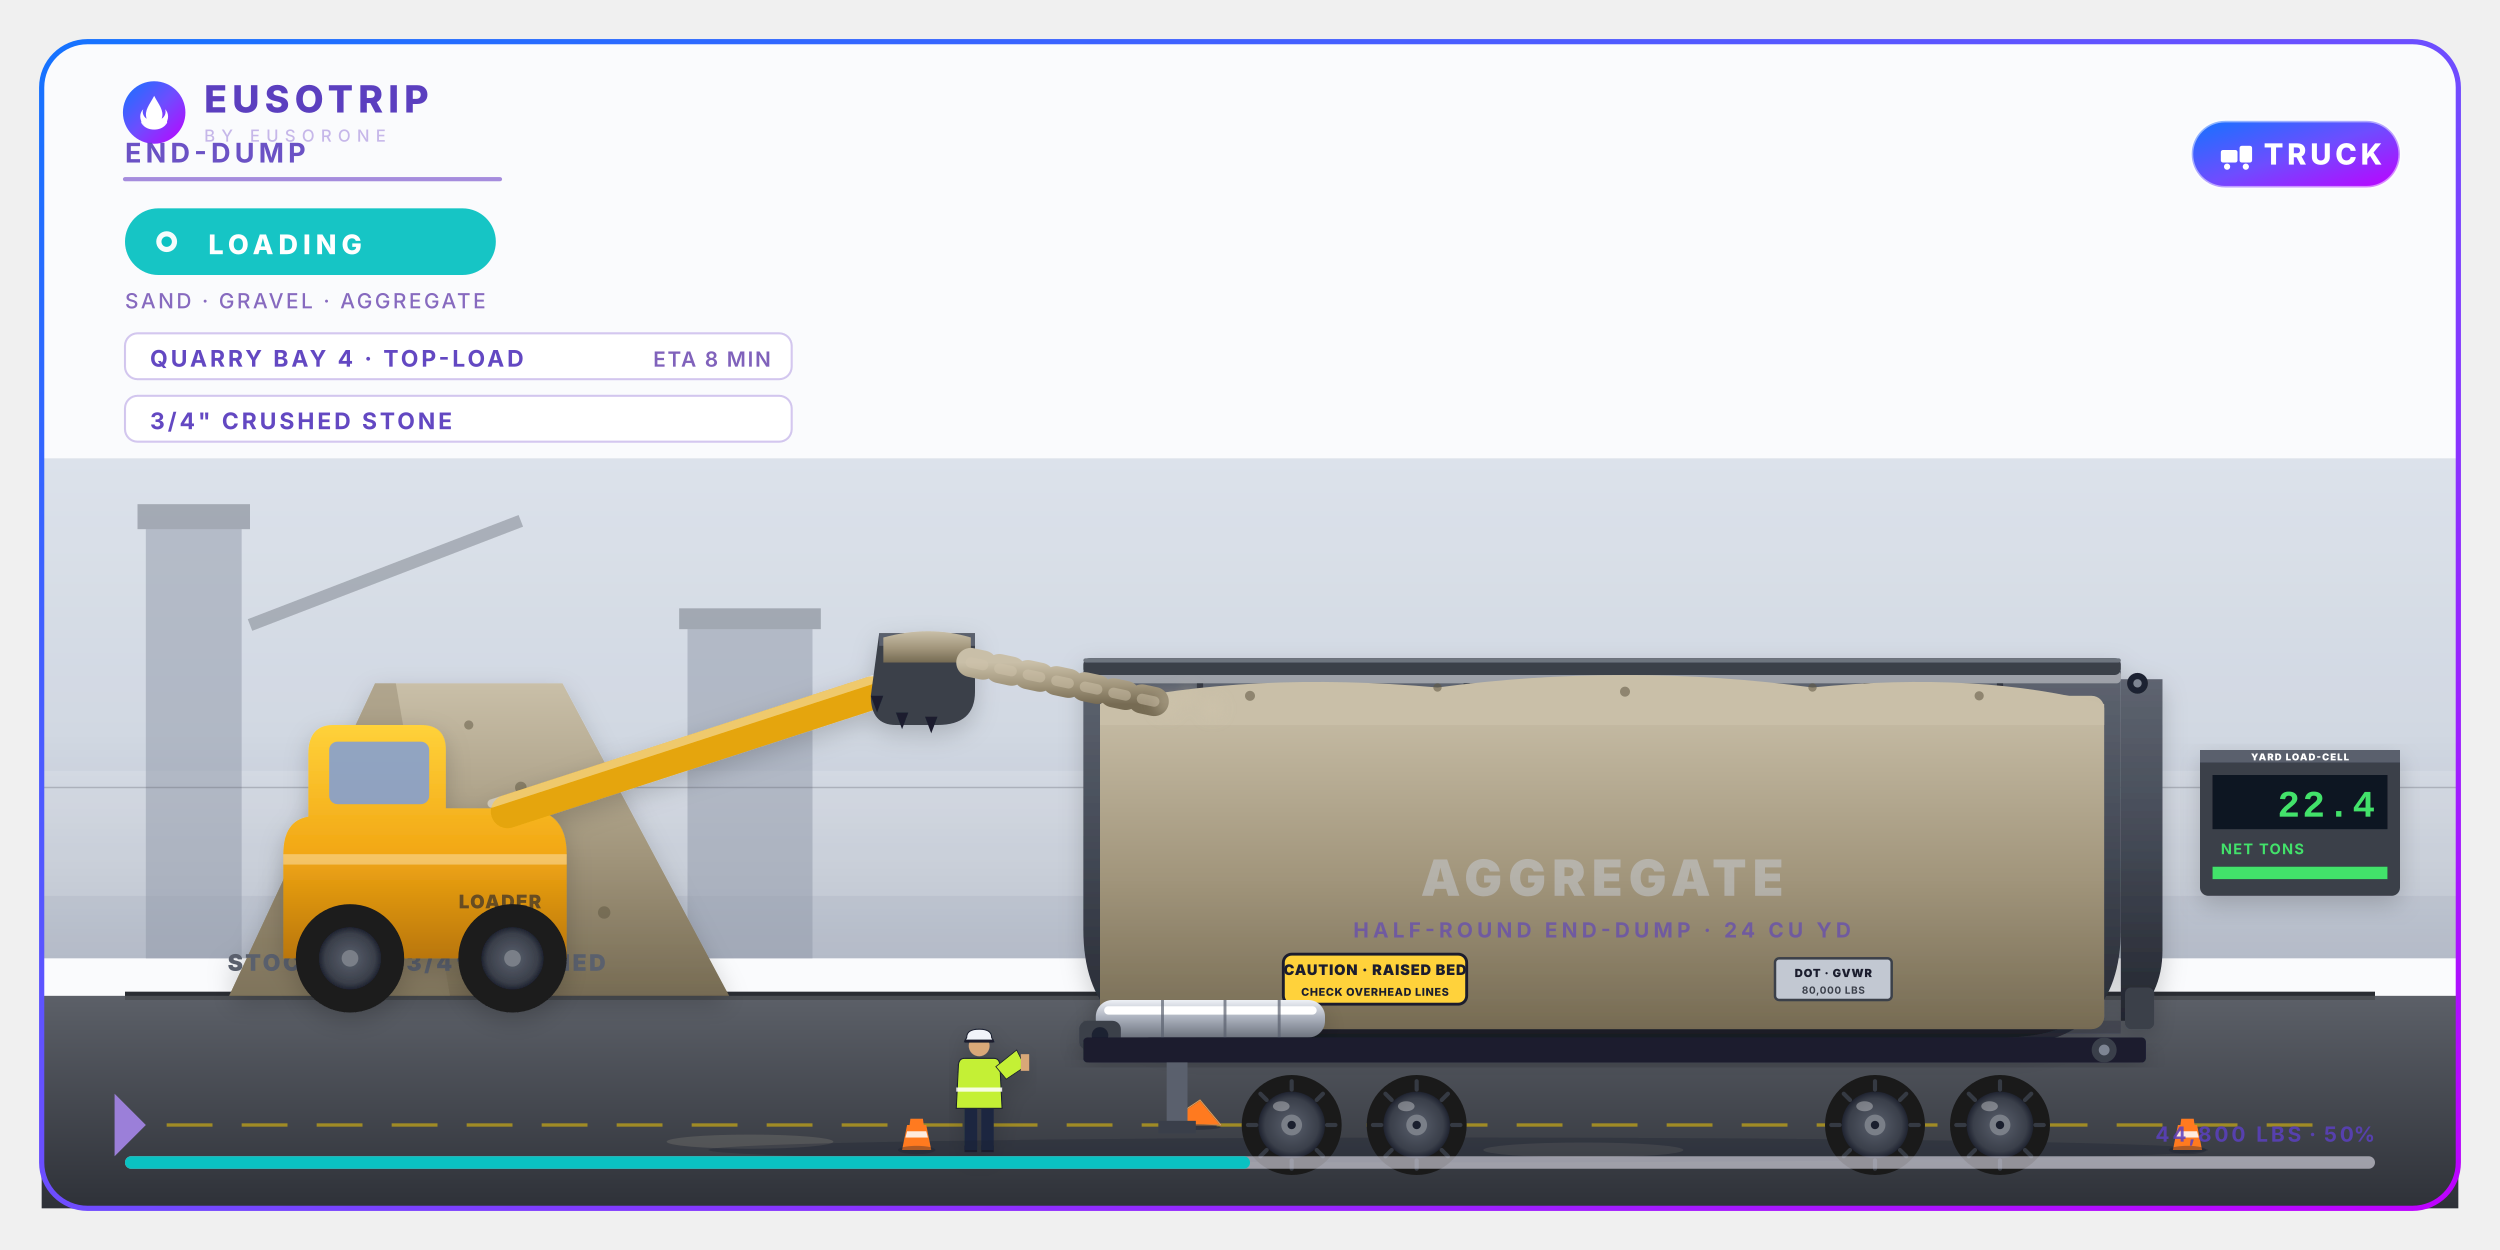
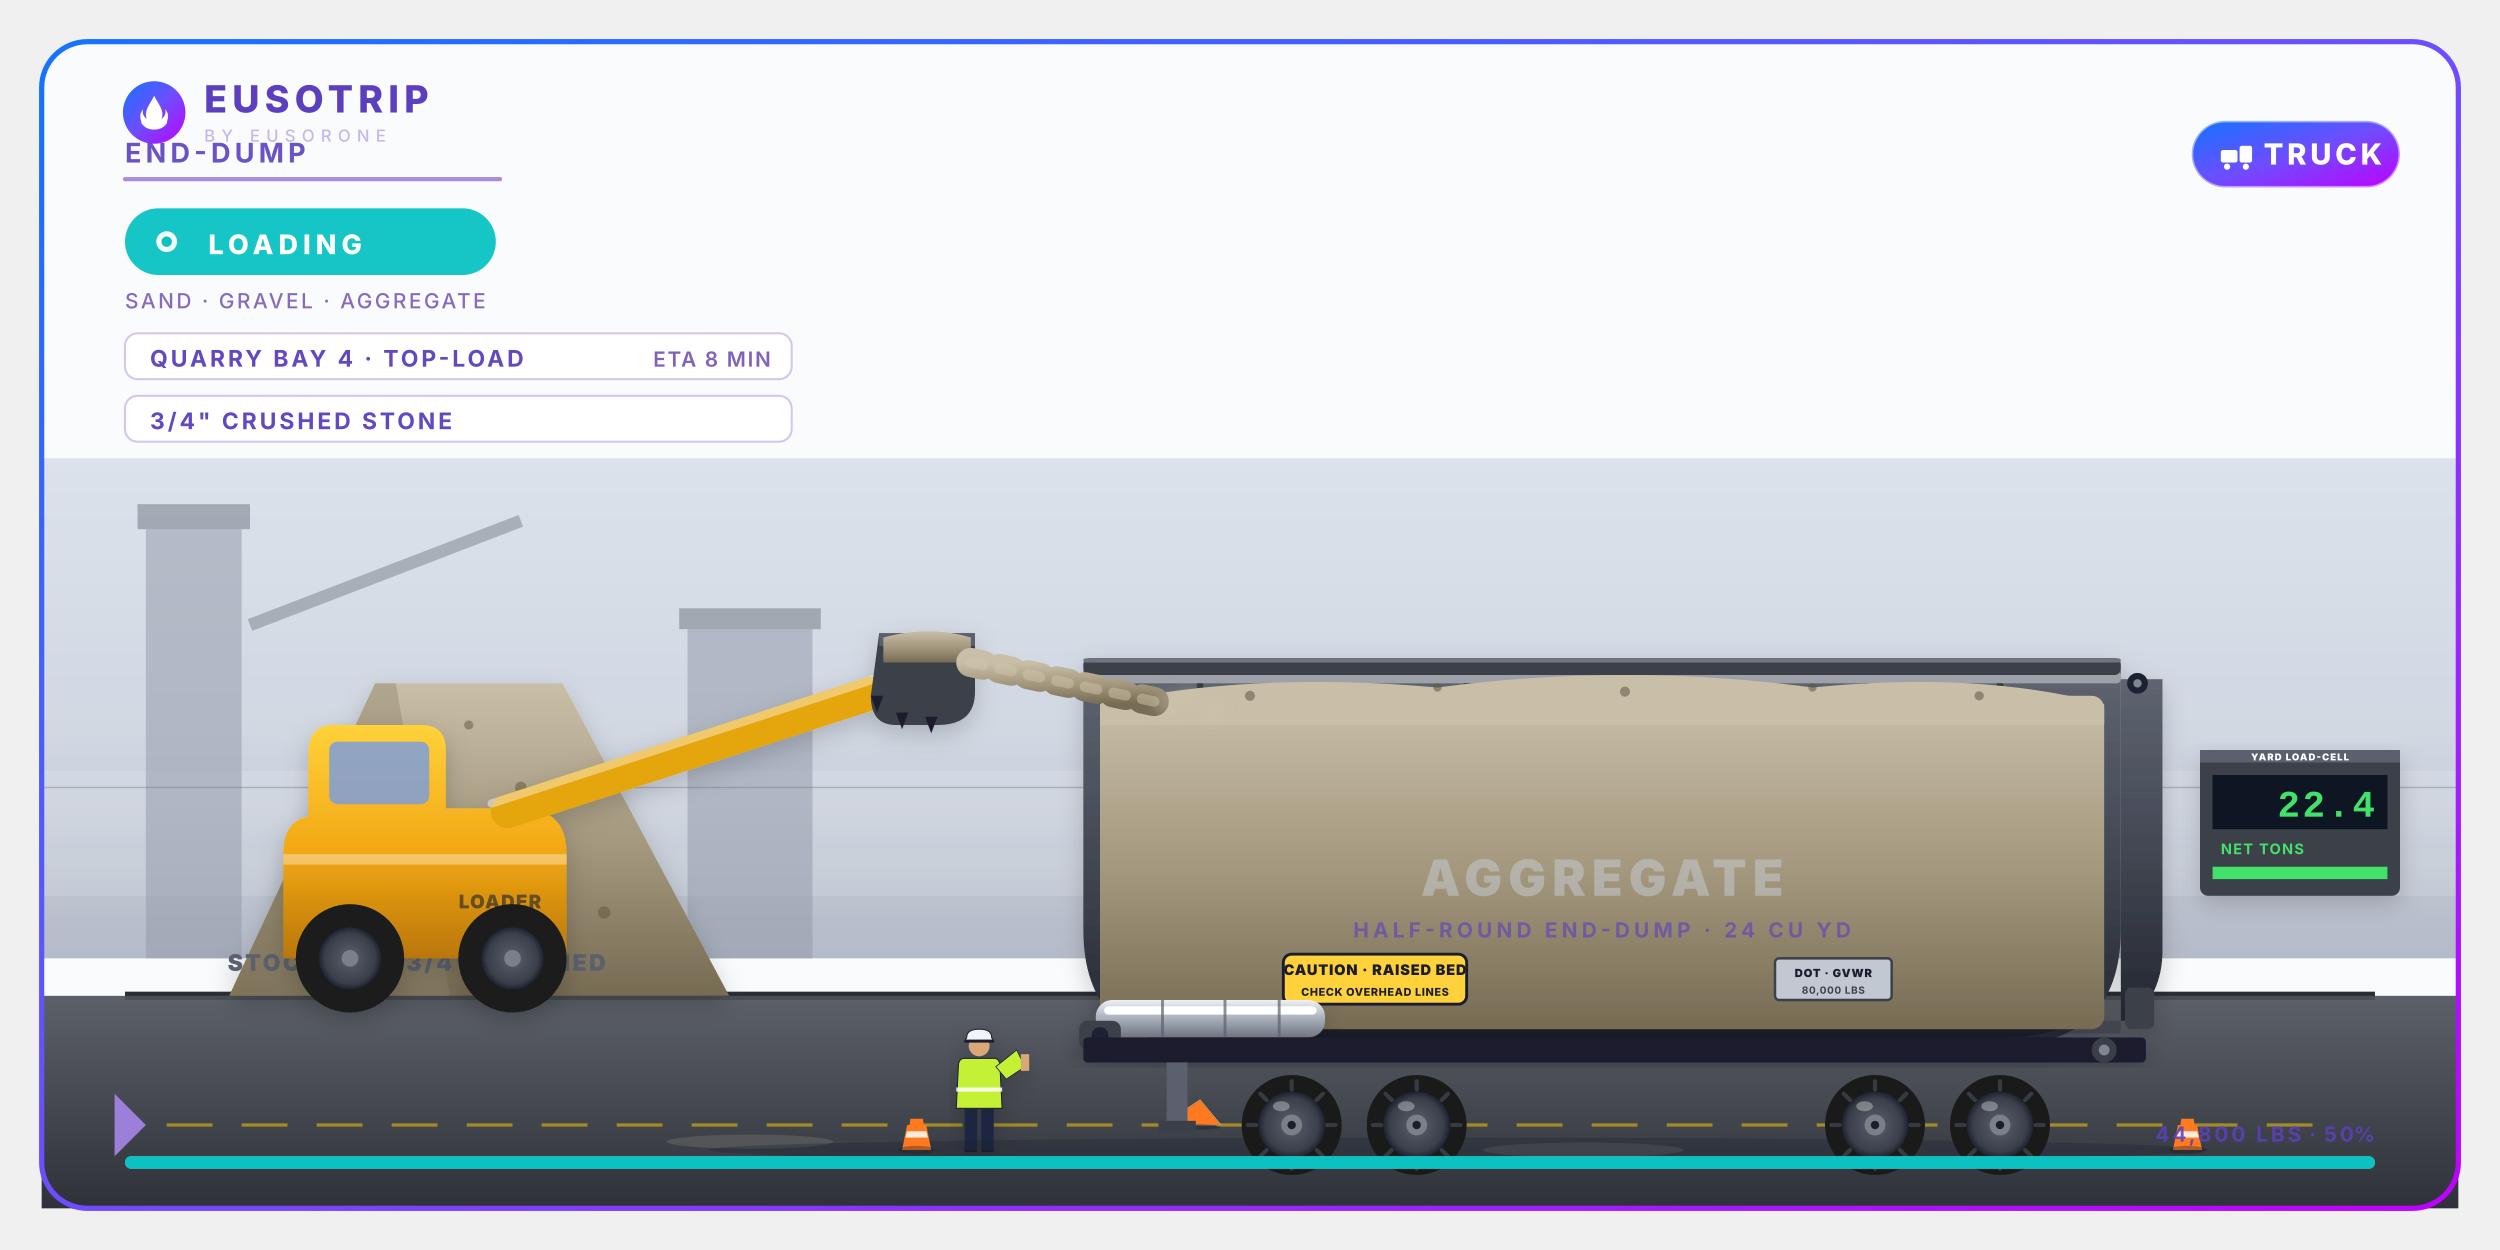
<svg xmlns="http://www.w3.org/2000/svg" viewBox="0 0 1200 600" width="1200" height="600" data-state="loading">
  <style>

    /* ============ FOUNDATION MOTION VOCAB ============ */
    .brand-mark { transform-box: fill-box; transform-origin: center;
                  animation: brand-pulse 3.6s ease-in-out infinite; }
    @keyframes brand-pulse {
      0%, 100% { transform: scale(1);    opacity: 0.92; }
      50%      { transform: scale(1.05); opacity: 1; }
    }
    .brand-word { animation: brand-word-breath 6s ease-in-out infinite; }
    @keyframes brand-word-breath {
      0%, 100% { opacity: 0.78; }
      50%      { opacity: 1; }
    }
    .sky-shimmer { animation: sky-drift 14s linear infinite; transform-box: fill-box; }
    @keyframes sky-drift {
      from { transform: translateX(-40px); opacity: 0.12; }
      50%  { opacity: 0.22; }
      to   { transform: translateX(40px);  opacity: 0.12; }
    }
    .load-pill { transform-box: fill-box; transform-origin: center;
                 animation: load-pill-pulse 2.4s ease-in-out infinite; }
    @keyframes load-pill-pulse {
      0%, 100% { opacity: 0.85; transform: scale(1); }
      50%      { opacity: 1;    transform: scale(1.04); }
    }
-     .progress-fill { transition: width 0.4s ease-out; }
    .chevron { animation: chevron-pulse 2.2s ease-in-out infinite; }
    @keyframes chevron-pulse {
      0%, 100% { opacity: 0.3; }
      50%      { opacity: 0.65; }
    }

    /* ============ END-DUMP-LOADING-SPECIFIC MOTION ============
       7s cycle, master rhythm (AGGREGATE top-load by a wheel loader from a
       stockpile — bed stays flat, level rises):
         0  - 26% : the wheel loader rolls in, raises its full bucket over
                    the open top and tips it (bucket-curl decel settle).
         18 - 88% : a stream of gravel falls from the tipped bucket into the
                    open tub (dashed product flow); the aggregate level rises
                    inside the body; the stockpile shrinks in step; the
                    load-scale ticks up net tons.
         26 - 34% : (loader holds at dump) bucket curled, dust puff at impact.
         88 - 100%: load level holds full, the loader bucket rolls back level
                    and lowers, dust settles, then loop.
       ============================================================ */

    /* Wheel-loader bucket lifts, tips to dump, then returns. */
    .loader-arm { transform-box: view-box; transform-origin: 196px 392px;
                  animation: loader-arm 7s cubic-bezier(0.4,0,0.2,1) infinite; }
    @keyframes loader-arm {
      0%        { transform: rotate(12deg); }
      26%, 88%  { transform: rotate(-20deg); }
      100%      { transform: rotate(12deg); }
    }
    /* Bucket curls open to release the load at the top of the lift. */
    .bucket-curl { transform-box: fill-box; transform-origin: center;
                   animation: bucket-curl 7s cubic-bezier(0.4,0,0.2,1) infinite; }
    @keyframes bucket-curl {
      0%, 18%   { transform: rotate(0deg); }
      30%, 84%  { transform: rotate(-46deg); }
      100%      { transform: rotate(0deg); }
    }

    /* Falling gravel stream from the bucket into the open top (fill phase). */
    .product-flow { animation: product-flow 0.7s linear infinite;
                    stroke-dasharray: 6 8; }
    @keyframes product-flow {
      from { stroke-dashoffset: 0; }
      to   { stroke-dashoffset: 28; }
    }
    .product-flow-fade { animation: product-flow-fade 7s ease-in-out infinite; }
    @keyframes product-flow-fade {
      0%, 18%   { opacity: 0; }
      30%, 84%  { opacity: 0.92; }
      100%      { opacity: 0; }
    }

    /* Aggregate level rises in the dump body. */
    .level-rise { transform-box: fill-box; transform-origin: bottom;
                  animation: level-rise 7s ease-in-out infinite; }
    @keyframes level-rise {
      0%, 18%   { transform: scaleY(0.16); }
      88%, 100% { transform: scaleY(1); }
    }
    .level-crown { animation: level-crown 7s ease-in-out infinite; }
    @keyframes level-crown {
      0%, 18%   { transform: translateY(96px); opacity: 0.9; }
      88%, 100% { transform: translateY(0);    opacity: 0.95; }
    }

    /* Stockpile source shrinks in step (what leaves the pile arrives in bed). */
    .pile-shrink { transform-box: fill-box; transform-origin: bottom;
                   animation: pile-shrink 7s ease-in-out infinite; }
    @keyframes pile-shrink {
      0%, 18%   { transform: scale(1); }
      88%, 100% { transform: scale(0.78); }
    }

    /* Scale / load-cell readout bar ticks up. */
    .scale-bar { transform-box: fill-box; transform-origin: left center;
                 animation: scale-bar 7s ease-in-out infinite; }
    @keyframes scale-bar {
      0%, 18%   { transform: scaleX(0.08); }
      88%, 100% { transform: scaleX(0.95); }
    }

    /* Dust puff at the load impact point during fill. */
    .dust-puff { animation: dust-puff 2.6s ease-out infinite; }
    .dust-puff.p2 { animation-delay: -0.9s; }
    .dust-puff.p3 { animation-delay: -1.8s; }
    @keyframes dust-puff {
      0%   { opacity: 0;    transform: translateY(0)    scale(0.4); }
      30%  { opacity: 0.4;  transform: translateY(-8px) scale(0.9); }
      70%  { opacity: 0.18; transform: translateY(-18px) scale(1.3); }
      100% { opacity: 0;    transform: translateY(-26px) scale(1.6); }
    }

    /* Operator subtle breathe on the platform. */
    .operator-bob { transform-box: fill-box; transform-origin: center bottom;
                    animation: operator-bob 4.4s ease-in-out infinite; }
    @keyframes operator-bob {
      0%, 100% { transform: translateY(0); }
      50%      { transform: translateY(-0.8px); }
    }

    /* Stowed hoist chrome glint (cylinder folded flat under the bed, idle). */
    .hoist-glint { transform-box: fill-box; transform-origin: center;
                   animation: hoist-glint 4.6s ease-in-out infinite; }
    @keyframes hoist-glint {
      0%, 100% { opacity: 0.35; }
      50%      { opacity: 0.8; }
    }

    @media (prefers-reduced-motion: reduce) {
      .brand-lockup, .brand-mark, .brand-word,
      .chevron,
      .loader-arm, .bucket-curl,
      .product-flow, .product-flow-fade,
      .level-rise, .level-crown,
      .pile-shrink,
      .scale-bar,
      .dust-puff,
      .operator-bob,
      .hoist-glint,
      .load-pill,
      .progress-fill,
      .sky-shimmer {
        animation: none !important;
      }
      .dust-puff { opacity: 0 !important; }
    }

  </style>
  <defs>
    <linearGradient id="brandIridescent" x1="0" y1="0" x2="1" y2="1">
      <stop offset="0%" stop-color="#1473FF" />
      <stop offset="50%" stop-color="#6E4DFF" />
      <stop offset="100%" stop-color="#BE01FF" />
    </linearGradient>
    <linearGradient id="plantSky" x1="0" y1="0" x2="0" y2="1">
      <stop offset="0%" stop-color="#D7DEE7" />
      <stop offset="55%" stop-color="#CAD2DD" />
      <stop offset="100%" stop-color="#A8B0BE" />
    </linearGradient>
    <linearGradient id="plantPad" x1="0" y1="0" x2="0" y2="1">
      <stop offset="0%" stop-color="#5C6068" />
      <stop offset="100%" stop-color="#2E3138" />
    </linearGradient>
    <linearGradient id="dumpBody" x1="0" y1="0" x2="0" y2="1">
      <stop offset="0%" stop-color="#5E6470" />
      <stop offset="45%" stop-color="#454B57" />
      <stop offset="100%" stop-color="#23262F" />
    </linearGradient>
    <linearGradient id="dumpBelly" x1="0" y1="0" x2="0" y2="1">
      <stop offset="0%" stop-color="#3A3F4A" />
      <stop offset="100%" stop-color="#15181F" />
    </linearGradient>
    <linearGradient id="aggFill" x1="0" y1="0" x2="0" y2="1">
      <stop offset="0%" stop-color="#C9BFA8" />
      <stop offset="55%" stop-color="#A1957B" />
      <stop offset="100%" stop-color="#766B53" />
    </linearGradient>
    <linearGradient id="loaderBody" x1="0" y1="0" x2="0" y2="1">
      <stop offset="0%" stop-color="#FFD23A" />
      <stop offset="55%" stop-color="#F2A714" />
      <stop offset="100%" stop-color="#B9760A" />
    </linearGradient>
    <linearGradient id="hoistChrome" x1="0" y1="0" x2="0" y2="1">
      <stop offset="0%" stop-color="#EEF1F6" />
      <stop offset="45%" stop-color="#AEB4C0" />
      <stop offset="100%" stop-color="#6E747F" />
    </linearGradient>
    <radialGradient id="rim" cx="0.5" cy="0.5" r="0.5">
      <stop offset="0%" stop-color="#5A606D" />
      <stop offset="80%" stop-color="#3A3F4A" />
      <stop offset="100%" stop-color="#1F2330" />
    </radialGradient>
    <radialGradient id="dustPuff" cx="0.5" cy="0.5" r="0.5">
      <stop offset="0%" stop-color="#CFC4AB" stop-opacity="0.85" />
      <stop offset="100%" stop-color="#CFC4AB" stop-opacity="0" />
    </radialGradient>
    <filter id="rigShadow" x="-10%" y="-10%" width="120%" height="130%">
      <feGaussianBlur in="SourceAlpha" stdDeviation="6" />
      <feOffset dx="0" dy="4" result="offsetBlur" />
      <feComponentTransfer>
        <feFuncA type="linear" slope="0.18" />
      </feComponentTransfer>
      <feMerge>
        <feMergeNode />
        <feMergeNode in="SourceGraphic" />
      </feMerge>
    </filter>
    <filter id="softBlur" x="-50%" y="-50%" width="200%" height="200%">
      <feGaussianBlur stdDeviation="3" />
    </filter>
    <symbol id="trailerWheel" overflow="visible">
      <circle cx="0" cy="0" r="24" fill="#1A1A1A" />
      <circle cx="0" cy="0" r="16" fill="url(#rim)" />
      <circle cx="0" cy="0" r="5" fill="#7A7F88" />
      <circle cx="0" cy="0" r="2" fill="#1A1F2E" />
      <g stroke="#3A3F4A" stroke-width="2" stroke-linecap="round" opacity="0.85">
        <line x1="0" y1="-21" x2="0" y2="-17" />
        <line x1="15" y1="-15" x2="12" y2="-12" />
        <line x1="21" y1="0" x2="17" y2="0" />
        <line x1="15" y1="15" x2="12" y2="12" />
        <line x1="0" y1="21" x2="0" y2="17" />
        <line x1="-15" y1="15" x2="-12" y2="12" />
        <line x1="-21" y1="0" x2="-17" y2="0" />
        <line x1="-15" y1="-15" x2="-12" y2="-12" />
      </g>
      <ellipse cx="-5" cy="-9" rx="4" ry="2.4" fill="#FFFFFF" opacity="0.32" />
    </symbol>
    <symbol id="wheelChock" overflow="visible">
      <polygon points="-14,0 14,0 4,-12" fill="#FF7A1F" stroke="#A35200" stroke-width="0.6" />
      <polygon points="-14,0 14,0 4,-12" fill="none" stroke="#FFFFFF" stroke-width="0.4" opacity="0.5" />
      <ellipse cx="0" cy="1" rx="14" ry="1.4" fill="#1A1F2E" opacity="0.4" />
    </symbol>
  </defs>
  <rect class="card-bg" x="20" y="20" width="1160" height="560" rx="22" fill="#FAFBFD" />
  <rect x="20" y="220" width="1160" height="240" fill="url(#plantSky)" opacity="0.85" />
  <rect class="sky-shimmer" x="20" y="370" width="1160" height="60" fill="#FFFFFF" opacity="0.14" />
  <g opacity="0.5">
    <rect x="70" y="250" width="46" height="210" fill="#9098A8" />
    <rect x="66" y="242" width="54" height="12" fill="#6E747F" />
    <path d="M 120 300 L 250 250" stroke="#7A8089" stroke-width="6" />
    <polygon points="190,460 320,460 255,360" fill="#B5BCC8" />
    <rect x="330" y="300" width="60" height="160" fill="#9098A8" />
    <rect x="326" y="292" width="68" height="10" fill="#6E747F" />
  </g>
  <line x1="20" y1="378" x2="1180" y2="378" stroke="#5C6068" stroke-width="0.7" opacity="0.32" />
  <rect x="20" y="478" width="1160" height="102" fill="url(#plantPad)" />
  <rect x="60" y="476" width="1080" height="4" fill="#2A2D33" />
  <rect x="60" y="478" width="1080" height="2" fill="#FFFFFF" opacity="0.16" />
  <line x1="80" y1="540" x2="1120" y2="540" stroke="#FFD200" stroke-width="1.6" stroke-dasharray="22 14" opacity="0.5" />
  <g opacity="0.16">
    <ellipse cx="360" cy="548" rx="40" ry="3.4" fill="#CFC4AB" />
    <ellipse cx="760" cy="552" rx="48" ry="3.6" fill="#CFC4AB" />
  </g>
  <g filter="url(#rigShadow)">
    <g class="pile-shrink" transform="translate(120 478)">
      <polygon points="-10,0 230,0 150,-150 60,-150" fill="url(#aggFill)" />
      <polygon points="-10,0 96,0 70,-150 60,-150" fill="#8B8067" opacity="0.4" />
      <g fill="#5E5640" opacity="0.5">
        <circle cx="40" cy="-30" r="3" />
        <circle cx="120" cy="-50" r="2.6" />
        <circle cx="170" cy="-40" r="3" />
        <circle cx="80" cy="-90" r="2.4" />
        <circle cx="130" cy="-100" r="2.8" />
        <circle cx="105" cy="-130" r="2.2" />
      </g>
    </g>
    <text x="200" y="466" text-anchor="middle" font-family="Inter, system-ui, sans-serif" font-weight="900" font-size="11" fill="#5A606D" letter-spacing="1.2">STOCKPILE · 3/4" CRUSHED</text>
  </g>
  <g filter="url(#rigShadow)" transform="translate(40 0)">
    <path d="M 96 410 L 96 460 L 232 460 L 232 410 Q 232 388 210 388 L 174 388 L 174 360 Q 174 348 162 348 L 120 348 Q 108 348 108 362 L 108 392 Q 96 394 96 410 Z" fill="url(#loaderBody)" />
    <rect x="118" y="356" width="48" height="30" rx="4" fill="#7E9DDB" opacity="0.85" />
    <rect x="96" y="410" width="136" height="5" fill="#FFFFFF" opacity="0.35" />
    <text x="200" y="436" text-anchor="middle" font-family="Inter, system-ui, sans-serif" font-weight="900" font-size="9" fill="#1A1F2E" opacity="0.6" letter-spacing="0.6">LOADER</text>
    <g transform="translate(128 460)">
      <circle cx="0" cy="0" r="26" fill="#1A1A1A" />
      <circle cx="0" cy="0" r="15" fill="url(#rim)" />
      <circle cx="0" cy="0" r="4" fill="#7A7F88" />
    </g>
    <g transform="translate(206 460)">
      <circle cx="0" cy="0" r="26" fill="#1A1A1A" />
      <circle cx="0" cy="0" r="15" fill="url(#rim)" />
      <circle cx="0" cy="0" r="4" fill="#7A7F88" />
    </g>
    <g class="loader-arm">
      <rect x="196" y="384" width="200" height="16" rx="8" fill="#E5A50A" transform="rotate(-18 196 392)" />
      <rect x="196" y="384" width="200" height="4" rx="2" fill="#FFFFFF" opacity="0.4" transform="rotate(-18 196 392)" />
      <g class="bucket-curl" transform="translate(388 326)">
        <path d="M -6 -22 L 40 -22 L 40 6 Q 40 22 22 22 L 2 22 Q -10 22 -10 8 Z" fill="#3A3F4A" />
        <path d="M -6 -22 L 40 -22 L 40 -16 L -6 -16 Z" fill="#5A606D" />
        <g fill="#1A1F2E">
          <polygon points="-10,8 -4,8 -7,16" />
          <polygon points="2,16 8,16 5,24" />
          <polygon points="16,18 22,18 19,26" />
        </g>
        <path d="M -4 -20 Q 18 -26 38 -20 L 38 -8 L -4 -8 Z" fill="url(#aggFill)" />
      </g>
    </g>
  </g>
  <g transform="translate(470 508)">
    <g class="operator-bob" filter="url(#rigShadow)">
      <rect x="-7" y="42" width="6" height="3" fill="#1A1F2E" />
      <rect x="1" y="42" width="6" height="3" fill="#1A1F2E" />
      <rect x="-7" y="22" width="6" height="22" fill="#1B2840" />
      <rect x="1" y="22" width="6" height="22" fill="#1B2840" />
      <path d="M -10 4 Q -10 0 -7 0 L 7 0 Q 10 0 10 4 L 11 24 L -11 24 Z" fill="#C4F036" stroke="#1A1F2E" stroke-width="0.5" />
      <rect x="-11" y="14" width="22" height="2" fill="#FFFFFF" opacity="0.85" />
      <path d="M 8 4 L 18 -4 L 22 4 L 13 10 Z" fill="#C4F036" stroke="#1A1F2E" stroke-width="0.4" />
      <rect x="20" y="-2" width="4" height="8" fill="#D9A878" />
      <circle cx="0" cy="-6" r="5" fill="#D9A878" />
      <path d="M -6 -10 Q -6 -14 0 -14 Q 6 -14 6 -10 L 7 -8 L -7 -8 Z" fill="#F1F4F9" stroke="#1A1F2E" stroke-width="0.5" />
      <rect x="-7" y="-9" width="14" height="1.4" fill="#1A1F2E" />
    </g>
  </g>
  <ellipse cx="700" cy="552" rx="360" ry="6" fill="#1A1F2E" opacity="0.32" />
  <g filter="url(#rigShadow)">
    <path d="M 520 322              L 1018 322              L 1018 446              Q 1018 502 960 502              L 578 502              Q 520 502 520 446              Z" fill="url(#dumpBody)" />
    <path d="M 528 446 Q 528 494 578 494 L 960 494 Q 1010 494 1010 446 L 1010 462 Q 1010 498 960 498 L 578 498 Q 528 498 528 462 Z" fill="url(#dumpBelly)" opacity="0.85" />
    <rect x="520" y="322" width="498" height="6" rx="2" fill="#FFFFFF" opacity="0.4" />
    <rect x="520" y="490" width="498" height="6" fill="#1A1F2E" opacity="0.28" />
    <g stroke="#15181F" stroke-width="3" opacity="0.6">
      <line x1="576" y1="328" x2="576" y2="486" />
      <line x1="640" y1="328" x2="640" y2="490" />
      <line x1="704" y1="328" x2="704" y2="494" />
      <line x1="768" y1="328" x2="768" y2="494" />
      <line x1="832" y1="328" x2="832" y2="494" />
      <line x1="896" y1="328" x2="896" y2="490" />
      <line x1="960" y1="328" x2="960" y2="484" />
    </g>
    <rect x="520" y="316" width="498" height="8" rx="3" fill="#3A3F4A" />
    <rect x="520" y="316" width="498" height="2" rx="1" fill="#6E747F" />
    <g>
      <g transform="translate(769 494)">
        <rect class="level-rise" x="-241" y="-160" width="482" height="160" rx="6" fill="url(#aggFill)" />
      </g>
      <g class="level-crown">
        <path d="M 528 338                  Q 600 322 690 330                  Q 780 318 870 330                  Q 950 322 1010 338                  L 1010 348 L 528 348 Z" fill="#C9BFA8" />
        <g fill="#5E5640" opacity="0.55">
          <circle cx="600" cy="334" r="2.4" />
          <circle cx="690" cy="330" r="2" />
          <circle cx="780" cy="332" r="2.4" />
          <circle cx="870" cy="330" r="2" />
          <circle cx="950" cy="334" r="2.2" />
        </g>
      </g>
    </g>
    <path d="M 1018 326 L 1038 326 L 1038 456 Q 1038 478 1022 490 L 1018 490 Z" fill="url(#dumpBody)" />
    <circle cx="1026" cy="328" r="5" fill="#1F2330" />
    <circle cx="1026" cy="328" r="2" fill="#7E8593" />
    <rect x="1020" y="474" width="14" height="20" rx="3" fill="#3A3F4A" />
    <text x="769" y="430" text-anchor="middle" font-family="Inter, system-ui, sans-serif" font-weight="900" font-size="24" fill="#C8CDD8" opacity="0.5" letter-spacing="3">AGGREGATE</text>
    <text x="769" y="450" text-anchor="middle" font-family="Inter, system-ui, sans-serif" font-weight="700" font-size="10" fill="#5B3FBF" opacity="0.62" letter-spacing="2">HALF-ROUND END-DUMP · 24 CU YD</text>
    <g class="marking-group">
      <g class="country-US">
        <g transform="translate(660 470)">
          <rect x="-44" y="-12" width="88" height="24" rx="4" fill="#FFD23A" stroke="#1A1F2E" stroke-width="1.4" />
          <text x="0" y="-2" text-anchor="middle" font-family="Inter, system-ui, sans-serif" font-weight="900" font-size="7" fill="#1A1F2E" letter-spacing="0.4">CAUTION · RAISED BED</text>
          <text x="0" y="8" text-anchor="middle" font-family="Inter, system-ui, sans-serif" font-weight="800" font-size="5.2" fill="#1A1F2E" letter-spacing="0.3">CHECK OVERHEAD LINES</text>
        </g>
        <g transform="translate(880 470)">
          <rect x="-28" y="-10" width="56" height="20" rx="2" fill="#C2C8D2" stroke="#3A3F4A" stroke-width="1.2" />
          <text x="0" y="-1" text-anchor="middle" font-family="Inter, system-ui, sans-serif" font-weight="900" font-size="5.4" fill="#1A1F2E" letter-spacing="0.4">DOT · GVWR</text>
          <text x="0" y="7" text-anchor="middle" font-family="Inter, system-ui, sans-serif" font-weight="700" font-size="4.8" fill="#3A3F4A" letter-spacing="0.3">80,000 LBS</text>
        </g>
      </g>
      <g class="country-MX" style="display:none">
        <g transform="translate(660 470)">
          <rect x="-44" y="-12" width="88" height="24" rx="4" fill="#FFD23A" stroke="#1A1F2E" stroke-width="1.4" />
          <text x="0" y="-2" text-anchor="middle" font-family="Inter, system-ui, sans-serif" font-weight="900" font-size="6.4" fill="#1A1F2E" letter-spacing="0.3">PRECAUCIÓN · CAJA ALZADA</text>
          <text x="0" y="8" text-anchor="middle" font-family="Inter, system-ui, sans-serif" font-weight="800" font-size="5" fill="#1A1F2E" letter-spacing="0.3">REVISE LÍNEAS AÉREAS</text>
        </g>
        <g transform="translate(880 470)">
          <rect x="-28" y="-10" width="56" height="20" rx="2" fill="#C2C8D2" stroke="#3A3F4A" stroke-width="1.2" />
          <text x="0" y="-1" text-anchor="middle" font-family="Inter, system-ui, sans-serif" font-weight="900" font-size="5.4" fill="#1A1F2E" letter-spacing="0.4">NOM-SCT</text>
          <text x="0" y="7" text-anchor="middle" font-family="Inter, system-ui, sans-serif" font-weight="700" font-size="4.8" fill="#3A3F4A" letter-spacing="0.3">PBV 36 287 kg</text>
        </g>
      </g>
      <g class="country-CA" style="display:none">
        <g transform="translate(660 470)">
          <rect x="-44" y="-12" width="88" height="24" rx="4" fill="#FFD23A" stroke="#1A1F2E" stroke-width="1.4" />
          <text x="0" y="-2" text-anchor="middle" font-family="Inter, system-ui, sans-serif" font-weight="900" font-size="5.8" fill="#1A1F2E" letter-spacing="0.3">RAISED BED · BENNE LEVÉE</text>
          <text x="0" y="8" text-anchor="middle" font-family="Inter, system-ui, sans-serif" font-weight="800" font-size="4.8" fill="#1A1F2E" letter-spacing="0.3">OVERHEAD · LIGNES</text>
        </g>
        <g transform="translate(880 470)">
          <rect x="-28" y="-10" width="56" height="20" rx="2" fill="#C2C8D2" stroke="#3A3F4A" stroke-width="1.2" />
          <text x="0" y="-1" text-anchor="middle" font-family="Inter, system-ui, sans-serif" font-weight="900" font-size="5.4" fill="#1A1F2E" letter-spacing="0.4">TC · PNBV</text>
          <text x="0" y="7" text-anchor="middle" font-family="Inter, system-ui, sans-serif" font-weight="700" font-size="4.8" fill="#3A3F4A" letter-spacing="0.3">36 287 kg</text>
        </g>
      </g>
    </g>
  </g>
  <g filter="url(#rigShadow)">
    <rect x="526" y="480" width="110" height="18" rx="8" fill="url(#hoistChrome)" />
    <rect class="hoist-glint" x="530" y="483" width="102" height="4" rx="2" fill="#FFFFFF" />
    <g stroke="#5A606D" stroke-width="1.4" opacity="0.7">
      <line x1="558" y1="480" x2="558" y2="498" />
      <line x1="588" y1="480" x2="588" y2="498" />
      <line x1="614" y1="480" x2="614" y2="498" />
    </g>
    <rect x="518" y="490" width="20" height="14" rx="4" fill="#3A3F4A" />
    <circle cx="528" cy="497" r="4" fill="#1F2330" />
  </g>
  <g filter="url(#rigShadow)">
    <rect x="520" y="498" width="510" height="12" rx="2" fill="#1A1F2E" />
  </g>
  <circle cx="1010" cy="504" r="6" fill="#3A3F4A" />
  <circle cx="1010" cy="504" r="2.6" fill="#7E8593" />
  <use href="#wheelChock" x="572" y="540" />
  <g transform="translate(620 540)">
    <use href="#trailerWheel" />
  </g>
  <g transform="translate(680 540)">
    <use href="#trailerWheel" />
  </g>
  <g transform="translate(900 540)">
    <use href="#trailerWheel" />
  </g>
  <g transform="translate(960 540)">
    <use href="#trailerWheel" />
  </g>
  <rect x="560" y="510" width="10" height="30" fill="#5A606D" />
  <rect x="556" y="538" width="18" height="6" fill="#3A3F4A" />
  <g class="product-flow-fade">
    <line class="product-flow" x1="466" y1="318" x2="560" y2="338" stroke="url(#aggFill)" stroke-width="14" stroke-linecap="round" />
    <line class="product-flow" x1="466" y1="318" x2="560" y2="338" stroke="#CFC4AB" stroke-width="5" stroke-linecap="round" opacity="0.5" />
  </g>
  <g filter="url(#softBlur)">
    <circle class="dust-puff" cx="560" cy="338" r="7" fill="url(#dustPuff)" />
    <circle class="dust-puff p2" cx="582" cy="340" r="6" fill="url(#dustPuff)" />
    <circle class="dust-puff p3" cx="570" cy="334" r="5" fill="url(#dustPuff)" />
  </g>
  <g>
    <g transform="translate(440 552)">
      <polygon points="-7,0 7,0 4.6,-12 -4.6,-12" fill="#FF7A1F" />
      <polygon points="-5.4,-6 5.4,-6 4.6,-9 -4.6,-9" fill="#FFFFFF" opacity="0.85" />
      <polygon points="-3.4,-12 3.4,-12 3,-15 -3,-15" fill="#FF7A1F" />
      <ellipse cx="0" cy="0" rx="9" ry="2" fill="#1A1F2E" opacity="0.35" />
    </g>
    <g transform="translate(1050 552)">
      <polygon points="-7,0 7,0 4.6,-12 -4.6,-12" fill="#FF7A1F" />
      <polygon points="-5.4,-6 5.4,-6 4.6,-9 -4.6,-9" fill="#FFFFFF" opacity="0.85" />
      <polygon points="-3.4,-12 3.4,-12 3,-15 -3,-15" fill="#FF7A1F" />
      <ellipse cx="0" cy="0" rx="9" ry="2" fill="#1A1F2E" opacity="0.35" />
    </g>
  </g>
  <g filter="url(#rigShadow)" transform="translate(1056 360)">
    <rect x="0" y="0" width="96" height="70" rx="4" fill="#3A3F4A" />
    <rect x="0" y="0" width="96" height="6" fill="#5A606D" />
    <rect x="6" y="12" width="84" height="26" fill="#0F1320" />
    <text x="84" y="32" text-anchor="end" font-family="Courier New, ui-monospace, monospace" font-weight="900" font-size="18" fill="#43E26A" letter-spacing="1.2">22.4</text>
    <text x="10" y="50" font-family="Inter, system-ui, sans-serif" font-weight="700" font-size="7" fill="#43E26A" letter-spacing="0.6">NET TONS</text>
    <rect x="6" y="56" width="84" height="6" fill="#1A1F2E" />
    <rect class="scale-bar" x="6" y="56" width="84" height="6" fill="#43E26A" />
    <text x="48" y="5" text-anchor="middle" font-family="Inter, system-ui, sans-serif" font-weight="900" font-size="4.6" fill="#FFFFFF" letter-spacing="0.5">YARD LOAD-CELL</text>
  </g>
  <g class="brand-lockup" transform="translate(50 40)">
    <g class="brand-mark">
      <circle cx="24" cy="14" r="15" fill="url(#brandIridescent)" />
      <path d="M 24 6 C 22 10 19 13 20.4 17 C 19 16.2 18 14 18.8 12.4 C 17 14 16.6 17.4 19 20 C 17.8 19 17.8 16.6 17.8 19 C 19.4 21.6 22 22.2 24 22.2 C 26 22.2 28.6 21.6 30.2 19 C 30.2 16.6 30.2 19 29 20 C 31.4 17.4 31 14 29.2 12.4 C 30 14 29 16.2 27.6 17 C 29 13 26 10 24 6 Z" fill="#FFFFFF" />
    </g>
    <text class="brand-word" x="48" y="14" font-family="Inter, system-ui, sans-serif" font-weight="800" font-size="18" letter-spacing="2.5" fill="#5B3FBF">EUSOTRIP</text>
    <text x="48" y="28" font-family="Inter, system-ui, sans-serif" font-weight="500" font-size="8" letter-spacing="3" fill="#9B7FD9" opacity="0.55">BY EUSORONE</text>
  </g>
  <g>
    <rect x="1052" y="58" width="100" height="32" rx="16" ry="16" fill="url(#brandIridescent)" stroke="#FFFFFF" stroke-width="1.5" stroke-opacity="0.5" />
    <g transform="translate(1066 70)" fill="#FFFFFF">
      <rect x="0" y="2" width="8" height="6" rx="1" />
      <rect x="9" y="0" width="6" height="8" rx="1" />
      <circle cx="3" cy="10" r="1.5" />
      <circle cx="12" cy="10" r="1.5" />
    </g>
    <text x="1115" y="79" text-anchor="middle" font-family="Inter, system-ui, sans-serif" font-weight="800" font-size="14" letter-spacing="1.8" fill="#FFFFFF">TRUCK</text>
  </g>
  <g class="load-pill">
    <rect x="60" y="100" width="178" height="32" rx="16" ry="16" fill="#0AC2C2" opacity="0.95" />
    <circle cx="80" cy="116" r="5" fill="#FFFFFF" opacity="0.95" />
    <circle cx="80" cy="116" r="2.5" fill="#0AC2C2" />
    <text x="100" y="122" font-family="Inter, system-ui, sans-serif" font-weight="800" font-size="13" letter-spacing="2.4" fill="#FFFFFF" data-bind="state_label">LOADING</text>
  </g>
  <g opacity="0.9">
    <text x="60" y="78" font-family="Inter, system-ui, sans-serif" font-weight="700" font-size="13" letter-spacing="2" fill="#5B3FBF" data-bind="equipment_label">END-DUMP</text>
    <line x1="60" y1="86" x2="240" y2="86" stroke="#9B7FD9" stroke-width="2" stroke-linecap="round" />
    <text x="60" y="148" font-family="Inter, system-ui, sans-serif" font-weight="500" font-size="10" letter-spacing="1.2" fill="#7A5AB8" data-bind="equipment_subtitle">SAND · GRAVEL · AGGREGATE</text>
  </g>
  <g opacity="0.95">
    <rect x="60" y="160" width="320" height="22" rx="6" ry="6" fill="#FFFFFF" fill-opacity="0.95" stroke="#9B7FD9" stroke-width="1" stroke-opacity="0.45" />
    <text data-bind="dock_id" x="72" y="176" font-family="Inter, system-ui, sans-serif" font-weight="700" font-size="11" letter-spacing="1.4" fill="#5B3FBF">QUARRY BAY 4 · TOP-LOAD</text>
    <text data-bind="eta_minutes" x="370" y="176" text-anchor="end" font-family="Inter, system-ui, sans-serif" font-weight="600" font-size="10" letter-spacing="0.8" fill="#7A5AB8">ETA 8 MIN</text>
  </g>
  <g opacity="0.95">
    <rect x="60" y="190" width="320" height="22" rx="6" ry="6" fill="#FFFFFF" fill-opacity="0.95" stroke="#9B7FD9" stroke-width="1" stroke-opacity="0.45" />
    <text data-bind="commodity_label" x="72" y="206" font-family="Inter, system-ui, sans-serif" font-weight="700" font-size="11" letter-spacing="1.4" fill="#5B3FBF">3/4" CRUSHED STONE</text>
  </g>
  <g>
    <rect x="60" y="555" width="1080" height="6" rx="3" fill="#E5E2EF" opacity="0.6" />
-     <rect class="progress-fill" x="60" y="555" width="540" height="6" rx="3" fill="#0AC2C2" style="--load-progress: 0.5;" />
+     <g transform="translate(60 555)">
+       <rect class="progress-fill" x="0" y="0" width="1080" height="6" rx="3" fill="#0AC2C2" transform="scaleX(var(--load-progress, 0))" />
+     </g>
    <text x="1140" y="548" text-anchor="end" font-family="Inter, system-ui, sans-serif" font-weight="700" font-size="10" letter-spacing="1.4" fill="#5B3FBF" opacity="0.85">
      <tspan data-bind="weight_label">44,800 LBS</tspan> · <tspan data-bind="progress_pct">50</tspan>%</text>
  </g>
  <g class="chevron">
    <path d="M 70 540 L 55 525 L 55 555 Z" fill="#9B7FD9" />
  </g>
  <rect class="card-border" x="20" y="20" width="1160" height="560" rx="22" fill="none" stroke="url(#brandIridescent)" stroke-width="2.5" pointer-events="none" />
</svg>
